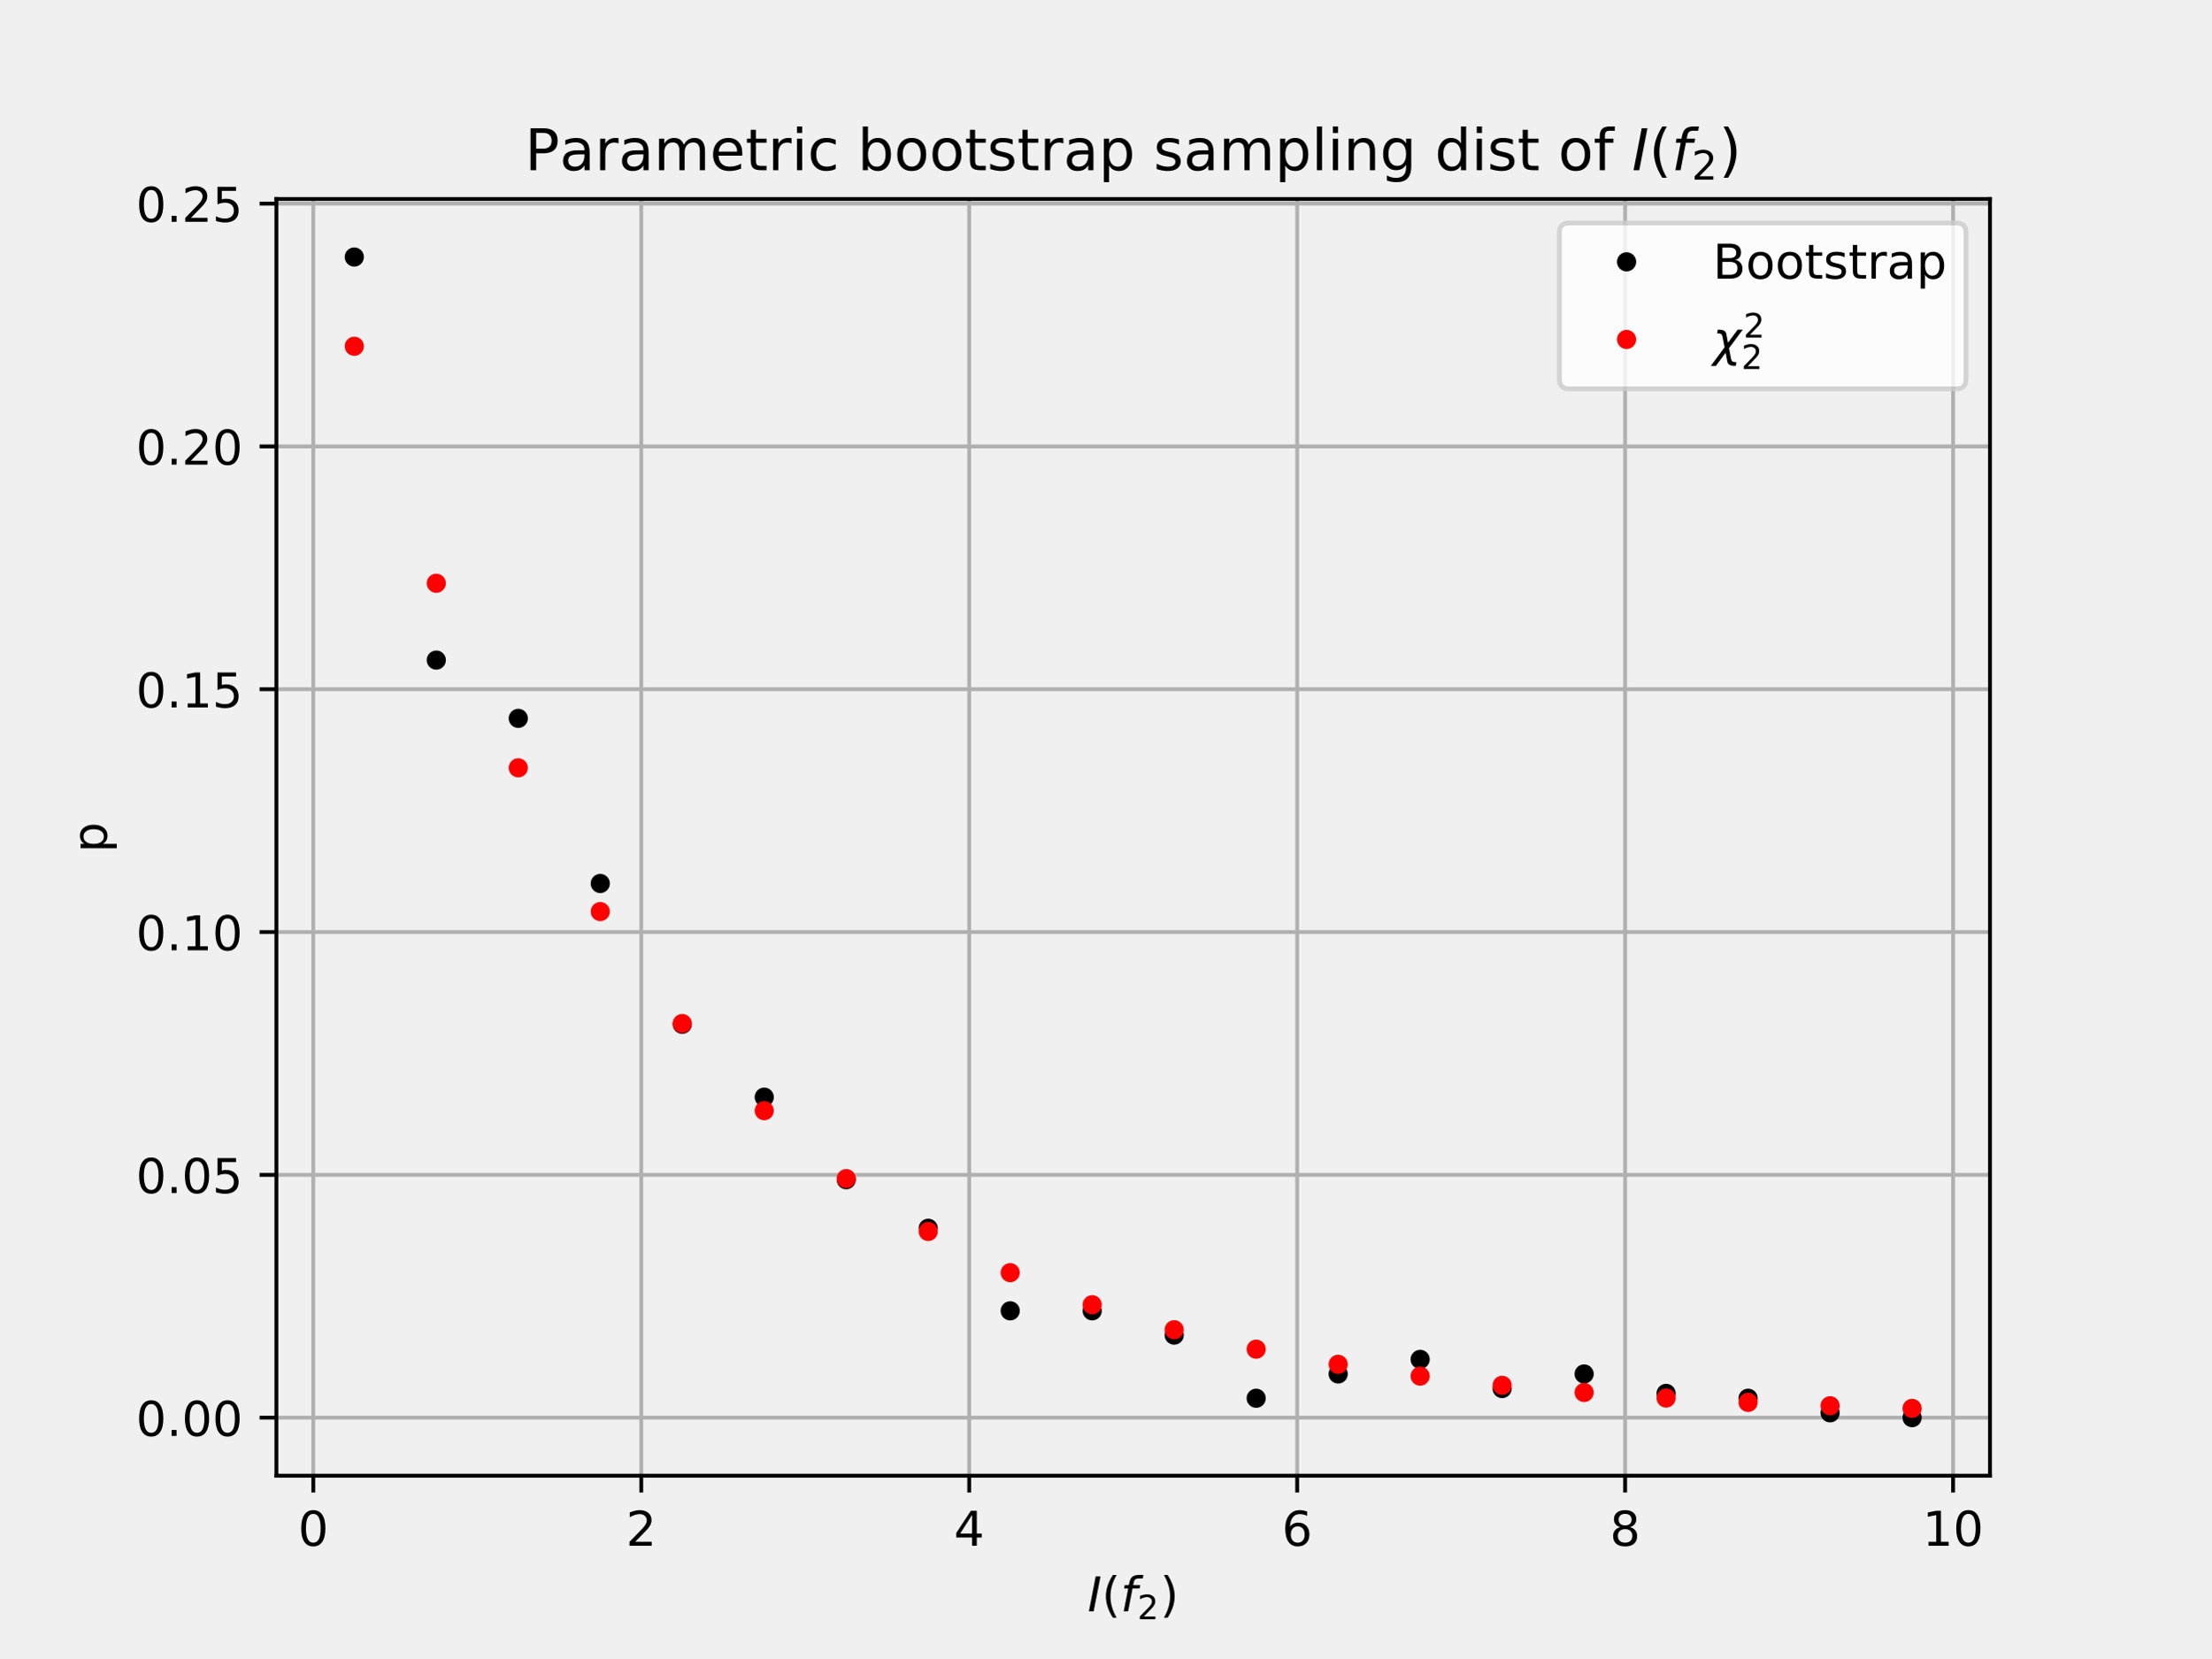
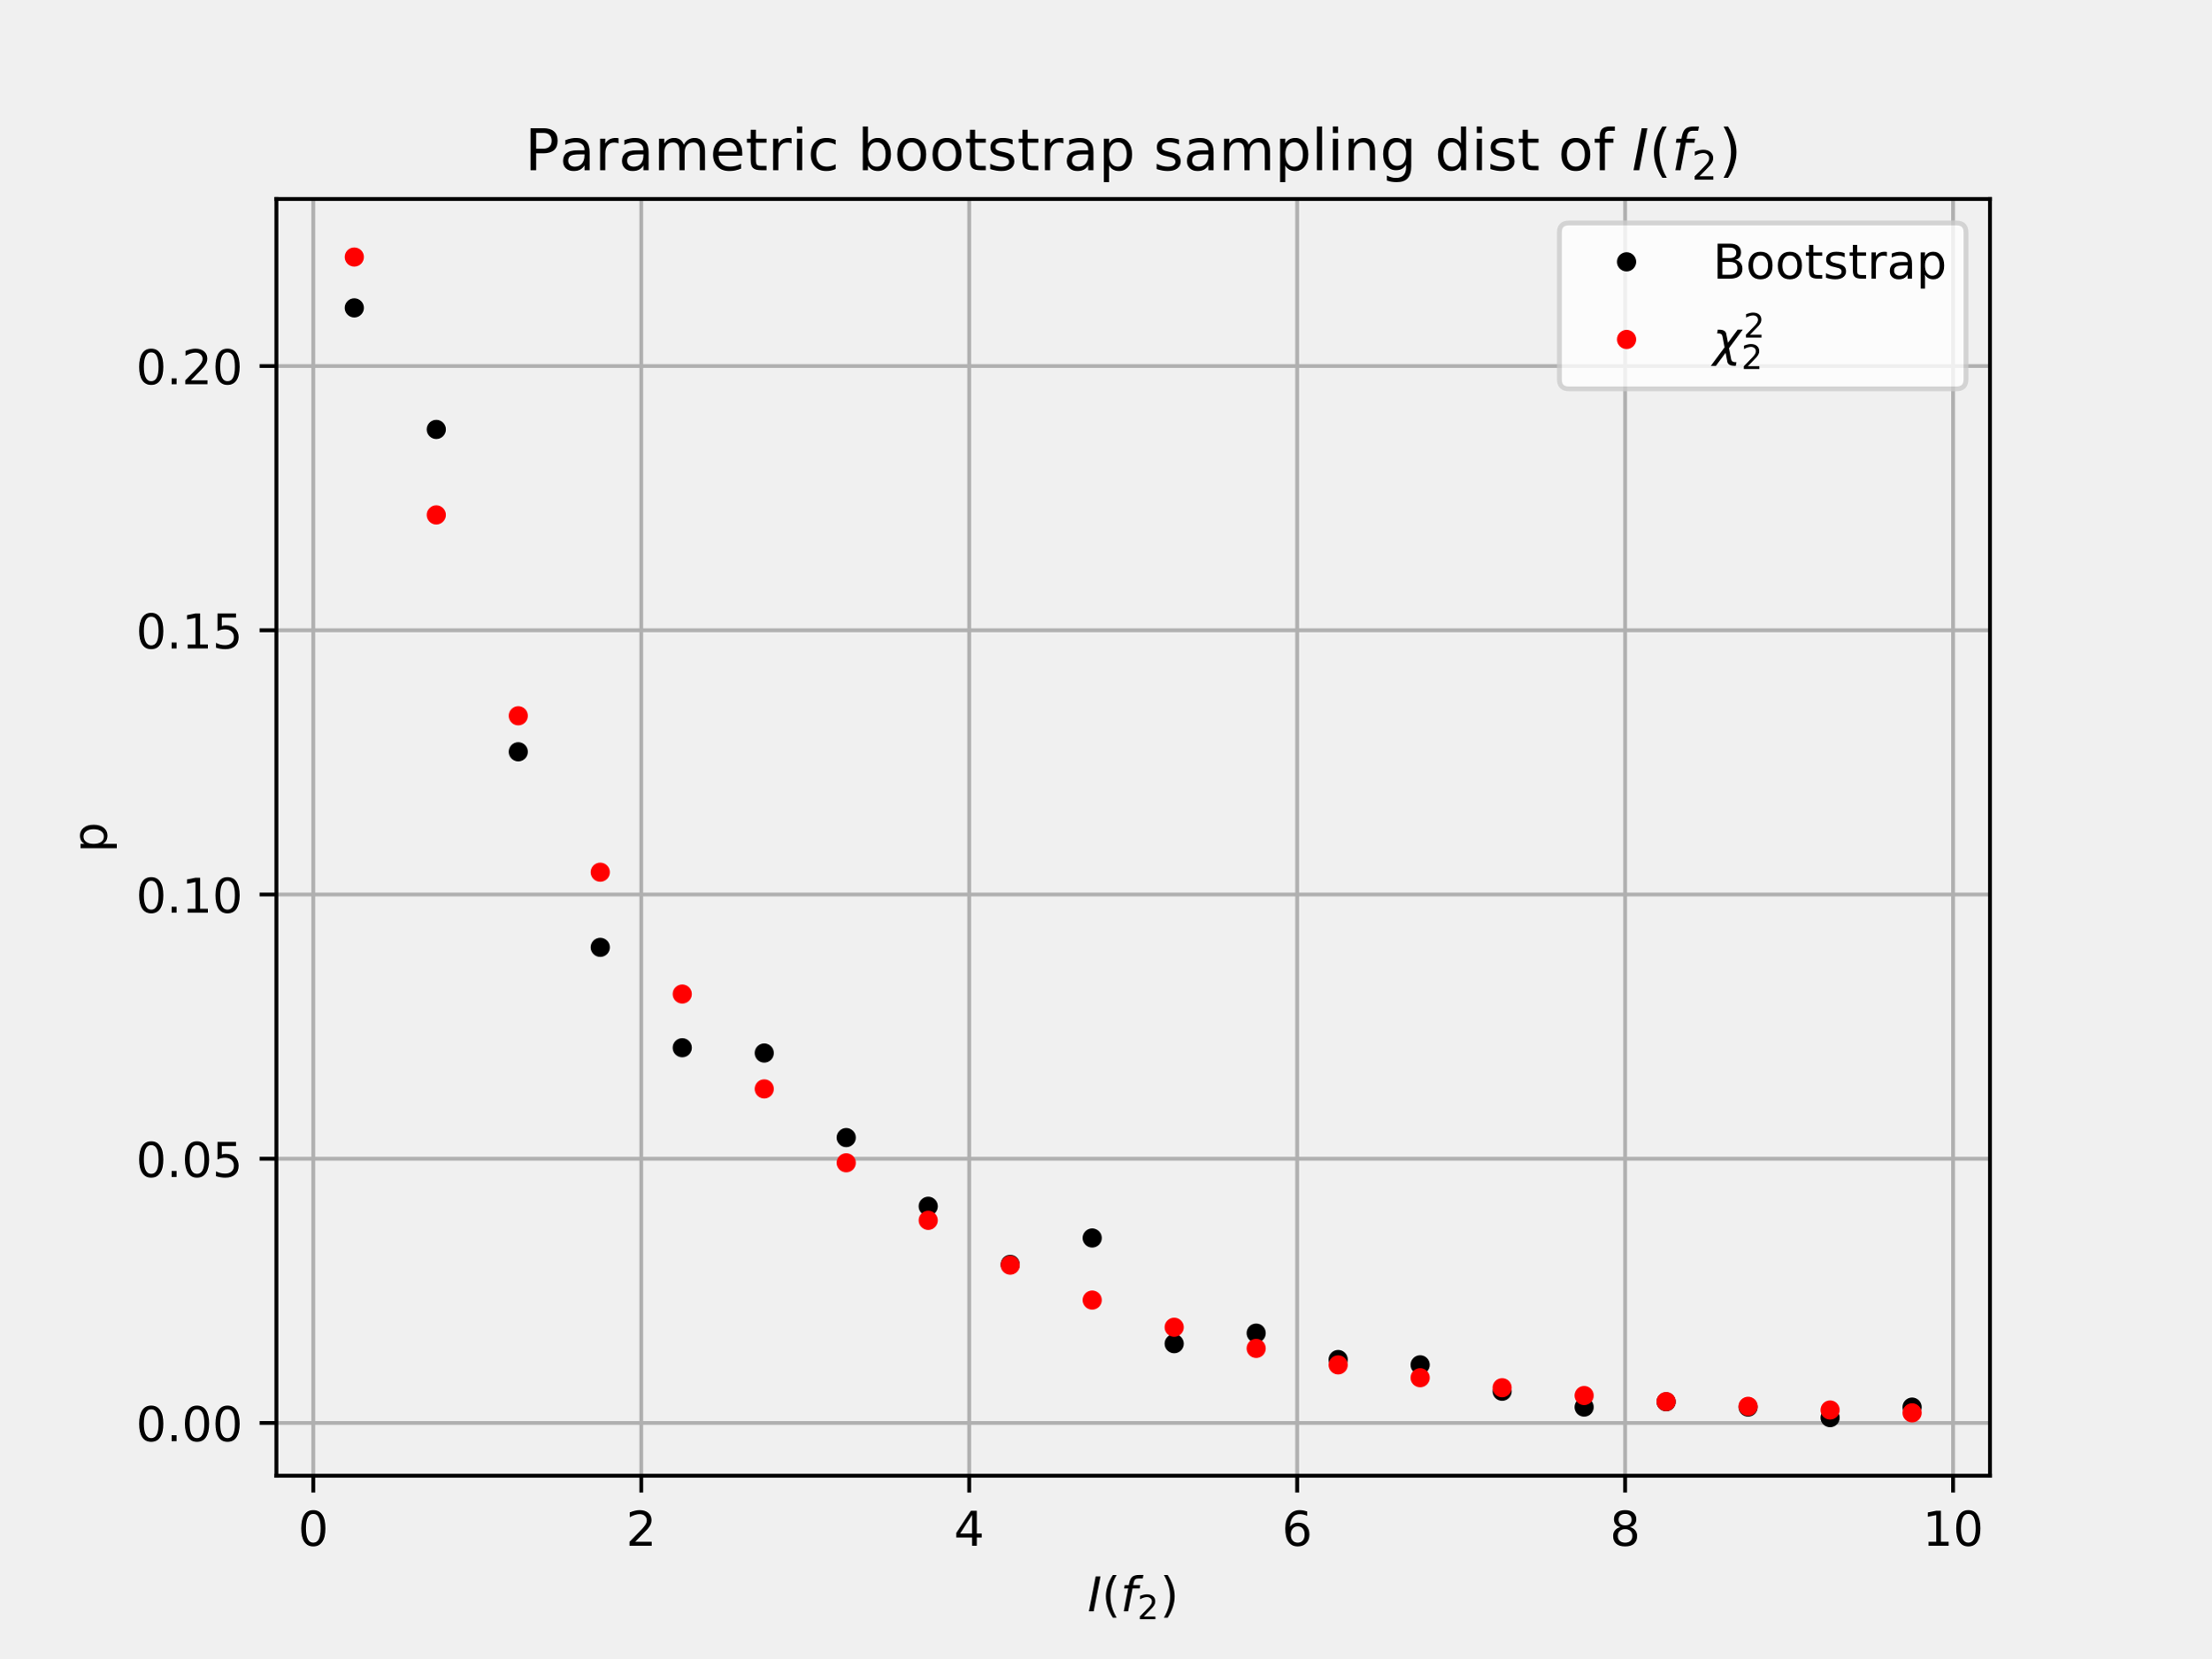
<svg xmlns="http://www.w3.org/2000/svg" xmlns:xlink="http://www.w3.org/1999/xlink" width="460.8pt" height="345.6pt" viewBox="0 0 460.8 345.6" version="1.1">
  <defs>
    <style type="text/css">*{stroke-linejoin: round; stroke-linecap: butt}</style>
  </defs>
  <g id="figure_1">
    <g id="patch_1">
      <path d="M 0 345.6  L 460.8 345.6  L 460.8 0  L 0 0  L 0 345.6  z " style="fill: none" />
    </g>
    <g id="axes_1">
      <g id="patch_2">
        <path d="M 57.6 307.584  L 414.72 307.584  L 414.72 41.472  L 57.6 41.472  L 57.6 307.584  z " style="fill: none" />
      </g>
      <g id="matplotlib.axis_1">
        <g id="xtick_1">
          <g id="line2d_1">
-             <path d="M 65.289 307.584  L 65.289 41.472  " clip-path="url(#p24abdb86e2)" style="fill: none; stroke: #b0b0b0; stroke-width: 0.8; stroke-linecap: square" />
+             <path d="M 65.289 307.584  L 65.289 41.472  " clip-path="url(#p2a617e5296)" style="fill: none; stroke: #b0b0b0; stroke-width: 0.8; stroke-linecap: square" />
          </g>
          <g id="line2d_2">
            <defs>
-               <path id="m248881974f" d="M 0 0  L 0 3.5  " style="stroke: #000000; stroke-width: 0.8" />
-             </defs>
-             <g>
-               <use xlink:href="#m248881974f" x="65.289" y="307.584" style="stroke: #000000; stroke-width: 0.8" />
+               <path id="m92d96a2cc3" d="M 0 0  L 0 3.5  " style="stroke: #000000; stroke-width: 0.8" />
+             </defs>
+             <g>
+               <use xlink:href="#m92d96a2cc3" x="65.289" y="307.584" style="stroke: #000000; stroke-width: 0.8" />
            </g>
          </g>
          <g id="text_1">
            <g transform="translate(62.10794 322.1824)scale(0.1 -0.1)">
              <defs>
                <path id="DejaVuSans-30" d="M 2034 4250  Q 1547 4250 1301 3770  Q 1056 3291 1056 2328  Q 1056 1369 1301 889  Q 1547 409 2034 409  Q 2525 409 2770 889  Q 3016 1369 3016 2328  Q 3016 3291 2770 3770  Q 2525 4250 2034 4250  z M 2034 4750  Q 2819 4750 3233 4129  Q 3647 3509 3647 2328  Q 3647 1150 3233 529  Q 2819 -91 2034 -91  Q 1250 -91 836 529  Q 422 1150 422 2328  Q 422 3509 836 4129  Q 1250 4750 2034 4750  z " transform="scale(0.015625)" />
              </defs>
              <use xlink:href="#DejaVuSans-30" />
            </g>
          </g>
        </g>
        <g id="xtick_2">
          <g id="line2d_3">
-             <path d="M 133.638 307.584  L 133.638 41.472  " clip-path="url(#p24abdb86e2)" style="fill: none; stroke: #b0b0b0; stroke-width: 0.8; stroke-linecap: square" />
+             <path d="M 133.638 307.584  L 133.638 41.472  " clip-path="url(#p2a617e5296)" style="fill: none; stroke: #b0b0b0; stroke-width: 0.8; stroke-linecap: square" />
          </g>
          <g id="line2d_4">
            <g>
-               <use xlink:href="#m248881974f" x="133.638" y="307.584" style="stroke: #000000; stroke-width: 0.8" />
+               <use xlink:href="#m92d96a2cc3" x="133.638" y="307.584" style="stroke: #000000; stroke-width: 0.8" />
            </g>
          </g>
          <g id="text_2">
            <g transform="translate(130.4563 322.1824)scale(0.1 -0.1)">
              <defs>
                <path id="DejaVuSans-32" d="M 1228 531  L 3431 531  L 3431 0  L 469 0  L 469 531  Q 828 903 1448 1529  Q 2069 2156 2228 2338  Q 2531 2678 2651 2914  Q 2772 3150 2772 3378  Q 2772 3750 2511 3984  Q 2250 4219 1831 4219  Q 1534 4219 1204 4116  Q 875 4013 500 3803  L 500 4441  Q 881 4594 1212 4672  Q 1544 4750 1819 4750  Q 2544 4750 2975 4387  Q 3406 4025 3406 3419  Q 3406 3131 3298 2873  Q 3191 2616 2906 2266  Q 2828 2175 2409 1742  Q 1991 1309 1228 531  z " transform="scale(0.015625)" />
              </defs>
              <use xlink:href="#DejaVuSans-32" />
            </g>
          </g>
        </g>
        <g id="xtick_3">
          <g id="line2d_5">
-             <path d="M 201.986 307.584  L 201.986 41.472  " clip-path="url(#p24abdb86e2)" style="fill: none; stroke: #b0b0b0; stroke-width: 0.8; stroke-linecap: square" />
+             <path d="M 201.986 307.584  L 201.986 41.472  " clip-path="url(#p2a617e5296)" style="fill: none; stroke: #b0b0b0; stroke-width: 0.8; stroke-linecap: square" />
          </g>
          <g id="line2d_6">
            <g>
-               <use xlink:href="#m248881974f" x="201.986" y="307.584" style="stroke: #000000; stroke-width: 0.8" />
+               <use xlink:href="#m92d96a2cc3" x="201.986" y="307.584" style="stroke: #000000; stroke-width: 0.8" />
            </g>
          </g>
          <g id="text_3">
            <g transform="translate(198.8046 322.1824)scale(0.1 -0.1)">
              <defs>
                <path id="DejaVuSans-34" d="M 2419 4116  L 825 1625  L 2419 1625  L 2419 4116  z M 2253 4666  L 3047 4666  L 3047 1625  L 3713 1625  L 3713 1100  L 3047 1100  L 3047 0  L 2419 0  L 2419 1100  L 313 1100  L 313 1709  L 2253 4666  z " transform="scale(0.015625)" />
              </defs>
              <use xlink:href="#DejaVuSans-34" />
            </g>
          </g>
        </g>
        <g id="xtick_4">
          <g id="line2d_7">
-             <path d="M 270.334 307.584  L 270.334 41.472  " clip-path="url(#p24abdb86e2)" style="fill: none; stroke: #b0b0b0; stroke-width: 0.8; stroke-linecap: square" />
+             <path d="M 270.334 307.584  L 270.334 41.472  " clip-path="url(#p2a617e5296)" style="fill: none; stroke: #b0b0b0; stroke-width: 0.8; stroke-linecap: square" />
          </g>
          <g id="line2d_8">
            <g>
-               <use xlink:href="#m248881974f" x="270.334" y="307.584" style="stroke: #000000; stroke-width: 0.8" />
+               <use xlink:href="#m92d96a2cc3" x="270.334" y="307.584" style="stroke: #000000; stroke-width: 0.8" />
            </g>
          </g>
          <g id="text_4">
            <g transform="translate(267.1529 322.1824)scale(0.1 -0.1)">
              <defs>
                <path id="DejaVuSans-36" d="M 2113 2584  Q 1688 2584 1439 2293  Q 1191 2003 1191 1497  Q 1191 994 1439 701  Q 1688 409 2113 409  Q 2538 409 2786 701  Q 3034 994 3034 1497  Q 3034 2003 2786 2293  Q 2538 2584 2113 2584  z M 3366 4563  L 3366 3988  Q 3128 4100 2886 4159  Q 2644 4219 2406 4219  Q 1781 4219 1451 3797  Q 1122 3375 1075 2522  Q 1259 2794 1537 2939  Q 1816 3084 2150 3084  Q 2853 3084 3261 2657  Q 3669 2231 3669 1497  Q 3669 778 3244 343  Q 2819 -91 2113 -91  Q 1303 -91 875 529  Q 447 1150 447 2328  Q 447 3434 972 4092  Q 1497 4750 2381 4750  Q 2619 4750 2861 4703  Q 3103 4656 3366 4563  z " transform="scale(0.015625)" />
              </defs>
              <use xlink:href="#DejaVuSans-36" />
            </g>
          </g>
        </g>
        <g id="xtick_5">
          <g id="line2d_9">
-             <path d="M 338.682 307.584  L 338.682 41.472  " clip-path="url(#p24abdb86e2)" style="fill: none; stroke: #b0b0b0; stroke-width: 0.8; stroke-linecap: square" />
+             <path d="M 338.682 307.584  L 338.682 41.472  " clip-path="url(#p2a617e5296)" style="fill: none; stroke: #b0b0b0; stroke-width: 0.8; stroke-linecap: square" />
          </g>
          <g id="line2d_10">
            <g>
-               <use xlink:href="#m248881974f" x="338.682" y="307.584" style="stroke: #000000; stroke-width: 0.8" />
+               <use xlink:href="#m92d96a2cc3" x="338.682" y="307.584" style="stroke: #000000; stroke-width: 0.8" />
            </g>
          </g>
          <g id="text_5">
            <g transform="translate(335.5012 322.1824)scale(0.1 -0.1)">
              <defs>
                <path id="DejaVuSans-38" d="M 2034 2216  Q 1584 2216 1326 1975  Q 1069 1734 1069 1313  Q 1069 891 1326 650  Q 1584 409 2034 409  Q 2484 409 2743 651  Q 3003 894 3003 1313  Q 3003 1734 2745 1975  Q 2488 2216 2034 2216  z M 1403 2484  Q 997 2584 770 2862  Q 544 3141 544 3541  Q 544 4100 942 4425  Q 1341 4750 2034 4750  Q 2731 4750 3128 4425  Q 3525 4100 3525 3541  Q 3525 3141 3298 2862  Q 3072 2584 2669 2484  Q 3125 2378 3379 2068  Q 3634 1759 3634 1313  Q 3634 634 3220 271  Q 2806 -91 2034 -91  Q 1263 -91 848 271  Q 434 634 434 1313  Q 434 1759 690 2068  Q 947 2378 1403 2484  z M 1172 3481  Q 1172 3119 1398 2916  Q 1625 2713 2034 2713  Q 2441 2713 2670 2916  Q 2900 3119 2900 3481  Q 2900 3844 2670 4047  Q 2441 4250 2034 4250  Q 1625 4250 1398 4047  Q 1172 3844 1172 3481  z " transform="scale(0.015625)" />
              </defs>
              <use xlink:href="#DejaVuSans-38" />
            </g>
          </g>
        </g>
        <g id="xtick_6">
          <g id="line2d_11">
-             <path d="M 407.031 307.584  L 407.031 41.472  " clip-path="url(#p24abdb86e2)" style="fill: none; stroke: #b0b0b0; stroke-width: 0.8; stroke-linecap: square" />
+             <path d="M 407.031 307.584  L 407.031 41.472  " clip-path="url(#p2a617e5296)" style="fill: none; stroke: #b0b0b0; stroke-width: 0.8; stroke-linecap: square" />
          </g>
          <g id="line2d_12">
            <g>
-               <use xlink:href="#m248881974f" x="407.031" y="307.584" style="stroke: #000000; stroke-width: 0.8" />
+               <use xlink:href="#m92d96a2cc3" x="407.031" y="307.584" style="stroke: #000000; stroke-width: 0.8" />
            </g>
          </g>
          <g id="text_6">
            <g transform="translate(400.6683 322.1824)scale(0.1 -0.1)">
              <defs>
                <path id="DejaVuSans-31" d="M 794 531  L 1825 531  L 1825 4091  L 703 3866  L 703 4441  L 1819 4666  L 2450 4666  L 2450 531  L 3481 531  L 3481 0  L 794 0  L 794 531  z " transform="scale(0.015625)" />
              </defs>
              <use xlink:href="#DejaVuSans-31" />
              <use xlink:href="#DejaVuSans-30" x="63.623" />
            </g>
          </g>
        </g>
        <g id="text_7">
          <g transform="translate(226.66 335.8606)scale(0.1 -0.1)">
            <defs>
              <path id="DejaVuSans-Oblique-49" d="M 1081 4666  L 1716 4666  L 806 0  L 172 0  L 1081 4666  z " transform="scale(0.015625)" />
              <path id="DejaVuSans-28" d="M 1984 4856  Q 1566 4138 1362 3434  Q 1159 2731 1159 2009  Q 1159 1288 1364 580  Q 1569 -128 1984 -844  L 1484 -844  Q 1016 -109 783 600  Q 550 1309 550 2009  Q 550 2706 781 3412  Q 1013 4119 1484 4856  L 1984 4856  z " transform="scale(0.015625)" />
              <path id="DejaVuSans-Oblique-66" d="M 3059 4863  L 2969 4384  L 2419 4384  Q 2106 4384 1964 4261  Q 1822 4138 1753 3809  L 1691 3500  L 2638 3500  L 2553 3053  L 1606 3053  L 1013 0  L 434 0  L 1031 3053  L 481 3053  L 563 3500  L 1113 3500  L 1159 3744  Q 1278 4363 1576 4613  Q 1875 4863 2516 4863  L 3059 4863  z " transform="scale(0.015625)" />
              <path id="DejaVuSans-29" d="M 513 4856  L 1013 4856  Q 1481 4119 1714 3412  Q 1947 2706 1947 2009  Q 1947 1309 1714 600  Q 1481 -109 1013 -844  L 513 -844  Q 928 -128 1133 580  Q 1338 1288 1338 2009  Q 1338 2731 1133 3434  Q 928 4138 513 4856  z " transform="scale(0.015625)" />
            </defs>
            <use xlink:href="#DejaVuSans-Oblique-49" transform="translate(0 0.015625)" />
            <use xlink:href="#DejaVuSans-28" transform="translate(29.49219 0.015625)" />
            <use xlink:href="#DejaVuSans-Oblique-66" transform="translate(68.50586 0.015625)" />
            <use xlink:href="#DejaVuSans-32" transform="translate(103.7109 -16.39062)scale(0.7)" />
            <use xlink:href="#DejaVuSans-29" transform="translate(150.9814 0.015625)" />
          </g>
        </g>
      </g>
      <g id="matplotlib.axis_2">
        <g id="ytick_1">
          <g id="line2d_13">
-             <path d="M 57.6 295.488  L 414.72 295.488  " clip-path="url(#p24abdb86e2)" style="fill: none; stroke: #b0b0b0; stroke-width: 0.8; stroke-linecap: square" />
+             <path d="M 57.6 296.59  L 414.72 296.59  " clip-path="url(#p2a617e5296)" style="fill: none; stroke: #b0b0b0; stroke-width: 0.8; stroke-linecap: square" />
          </g>
          <g id="line2d_14">
            <defs>
-               <path id="m3373806af6" d="M 0 0  L -3.5 0  " style="stroke: #000000; stroke-width: 0.8" />
-             </defs>
-             <g>
-               <use xlink:href="#m3373806af6" x="57.6" y="295.488" style="stroke: #000000; stroke-width: 0.8" />
+               <path id="m9f2052ad4f" d="M 0 0  L -3.5 0  " style="stroke: #000000; stroke-width: 0.8" />
+             </defs>
+             <g>
+               <use xlink:href="#m9f2052ad4f" x="57.6" y="296.59" style="stroke: #000000; stroke-width: 0.8" />
            </g>
          </g>
          <g id="text_8">
-             <g transform="translate(28.33438 299.2872)scale(0.1 -0.1)">
+             <g transform="translate(28.33438 300.3887)scale(0.1 -0.1)">
              <defs>
                <path id="DejaVuSans-2e" d="M 684 794  L 1344 794  L 1344 0  L 684 0  L 684 794  z " transform="scale(0.015625)" />
              </defs>
              <use xlink:href="#DejaVuSans-30" />
              <use xlink:href="#DejaVuSans-2e" x="63.623" />
              <use xlink:href="#DejaVuSans-30" x="95.41" />
              <use xlink:href="#DejaVuSans-30" x="159.033" />
            </g>
          </g>
        </g>
        <g id="ytick_2">
          <g id="line2d_15">
-             <path d="M 57.6 244.877  L 414.72 244.877  " clip-path="url(#p24abdb86e2)" style="fill: none; stroke: #b0b0b0; stroke-width: 0.8; stroke-linecap: square" />
+             <path d="M 57.6 241.514  L 414.72 241.514  " clip-path="url(#p2a617e5296)" style="fill: none; stroke: #b0b0b0; stroke-width: 0.8; stroke-linecap: square" />
          </g>
          <g id="line2d_16">
            <g>
-               <use xlink:href="#m3373806af6" x="57.6" y="244.877" style="stroke: #000000; stroke-width: 0.8" />
+               <use xlink:href="#m9f2052ad4f" x="57.6" y="241.514" style="stroke: #000000; stroke-width: 0.8" />
            </g>
          </g>
          <g id="text_9">
-             <g transform="translate(28.33438 248.6763)scale(0.1 -0.1)">
+             <g transform="translate(28.33438 245.3128)scale(0.1 -0.1)">
              <defs>
                <path id="DejaVuSans-35" d="M 691 4666  L 3169 4666  L 3169 4134  L 1269 4134  L 1269 2991  Q 1406 3038 1543 3061  Q 1681 3084 1819 3084  Q 2600 3084 3056 2656  Q 3513 2228 3513 1497  Q 3513 744 3044 326  Q 2575 -91 1722 -91  Q 1428 -91 1123 -41  Q 819 9 494 109  L 494 744  Q 775 591 1075 516  Q 1375 441 1709 441  Q 2250 441 2565 725  Q 2881 1009 2881 1497  Q 2881 1984 2565 2268  Q 2250 2553 1709 2553  Q 1456 2553 1204 2497  Q 953 2441 691 2322  L 691 4666  z " transform="scale(0.015625)" />
              </defs>
              <use xlink:href="#DejaVuSans-30" />
              <use xlink:href="#DejaVuSans-2e" x="63.623" />
              <use xlink:href="#DejaVuSans-30" x="95.41" />
              <use xlink:href="#DejaVuSans-35" x="159.033" />
            </g>
          </g>
        </g>
        <g id="ytick_3">
          <g id="line2d_17">
-             <path d="M 57.6 194.266  L 414.72 194.266  " clip-path="url(#p24abdb86e2)" style="fill: none; stroke: #b0b0b0; stroke-width: 0.8; stroke-linecap: square" />
+             <path d="M 57.6 186.438  L 414.72 186.438  " clip-path="url(#p2a617e5296)" style="fill: none; stroke: #b0b0b0; stroke-width: 0.8; stroke-linecap: square" />
          </g>
          <g id="line2d_18">
            <g>
-               <use xlink:href="#m3373806af6" x="57.6" y="194.266" style="stroke: #000000; stroke-width: 0.8" />
+               <use xlink:href="#m9f2052ad4f" x="57.6" y="186.438" style="stroke: #000000; stroke-width: 0.8" />
            </g>
          </g>
          <g id="text_10">
-             <g transform="translate(28.33438 198.0655)scale(0.1 -0.1)">
+             <g transform="translate(28.33438 190.237)scale(0.1 -0.1)">
              <use xlink:href="#DejaVuSans-30" />
              <use xlink:href="#DejaVuSans-2e" x="63.623" />
              <use xlink:href="#DejaVuSans-31" x="95.41" />
              <use xlink:href="#DejaVuSans-30" x="159.033" />
            </g>
          </g>
        </g>
        <g id="ytick_4">
          <g id="line2d_19">
-             <path d="M 57.6 143.655  L 414.72 143.655  " clip-path="url(#p24abdb86e2)" style="fill: none; stroke: #b0b0b0; stroke-width: 0.8; stroke-linecap: square" />
+             <path d="M 57.6 131.362  L 414.72 131.362  " clip-path="url(#p2a617e5296)" style="fill: none; stroke: #b0b0b0; stroke-width: 0.8; stroke-linecap: square" />
          </g>
          <g id="line2d_20">
            <g>
-               <use xlink:href="#m3373806af6" x="57.6" y="143.655" style="stroke: #000000; stroke-width: 0.8" />
+               <use xlink:href="#m9f2052ad4f" x="57.6" y="131.362" style="stroke: #000000; stroke-width: 0.8" />
            </g>
          </g>
          <g id="text_11">
-             <g transform="translate(28.33438 147.4546)scale(0.1 -0.1)">
+             <g transform="translate(28.33438 135.1611)scale(0.1 -0.1)">
              <use xlink:href="#DejaVuSans-30" />
              <use xlink:href="#DejaVuSans-2e" x="63.623" />
              <use xlink:href="#DejaVuSans-31" x="95.41" />
              <use xlink:href="#DejaVuSans-35" x="159.033" />
            </g>
          </g>
        </g>
        <g id="ytick_5">
          <g id="line2d_21">
-             <path d="M 57.6 93.044  L 414.72 93.044  " clip-path="url(#p24abdb86e2)" style="fill: none; stroke: #b0b0b0; stroke-width: 0.8; stroke-linecap: square" />
+             <path d="M 57.6 76.286  L 414.72 76.286  " clip-path="url(#p2a617e5296)" style="fill: none; stroke: #b0b0b0; stroke-width: 0.8; stroke-linecap: square" />
          </g>
          <g id="line2d_22">
            <g>
-               <use xlink:href="#m3373806af6" x="57.6" y="93.044" style="stroke: #000000; stroke-width: 0.8" />
+               <use xlink:href="#m9f2052ad4f" x="57.6" y="76.286" style="stroke: #000000; stroke-width: 0.8" />
            </g>
          </g>
          <g id="text_12">
-             <g transform="translate(28.33438 96.8437)scale(0.1 -0.1)">
+             <g transform="translate(28.33438 80.08517)scale(0.1 -0.1)">
              <use xlink:href="#DejaVuSans-30" />
              <use xlink:href="#DejaVuSans-2e" x="63.623" />
              <use xlink:href="#DejaVuSans-32" x="95.41" />
              <use xlink:href="#DejaVuSans-30" x="159.033" />
            </g>
          </g>
        </g>
-         <g id="ytick_6">
-           <g id="line2d_23">
-             <path d="M 57.6 42.434  L 414.72 42.434  " clip-path="url(#p24abdb86e2)" style="fill: none; stroke: #b0b0b0; stroke-width: 0.8; stroke-linecap: square" />
-           </g>
-           <g id="line2d_24">
-             <g>
-               <use xlink:href="#m3373806af6" x="57.6" y="42.434" style="stroke: #000000; stroke-width: 0.8" />
-             </g>
-           </g>
-           <g id="text_13">
-             <g transform="translate(28.33438 46.23282)scale(0.1 -0.1)">
-               <use xlink:href="#DejaVuSans-30" />
-               <use xlink:href="#DejaVuSans-2e" x="63.623" />
-               <use xlink:href="#DejaVuSans-32" x="95.41" />
-               <use xlink:href="#DejaVuSans-35" x="159.033" />
-             </g>
-           </g>
-         </g>
-         <g id="text_14">
+         <g id="text_13">
          <g transform="translate(22.25469 177.7022)rotate(-90)scale(0.1 -0.1)">
            <defs>
              <path id="DejaVuSans-70" d="M 1159 525  L 1159 -1331  L 581 -1331  L 581 3500  L 1159 3500  L 1159 2969  Q 1341 3281 1617 3432  Q 1894 3584 2278 3584  Q 2916 3584 3314 3078  Q 3713 2572 3713 1747  Q 3713 922 3314 415  Q 2916 -91 2278 -91  Q 1894 -91 1617 61  Q 1341 213 1159 525  z M 3116 1747  Q 3116 2381 2855 2742  Q 2594 3103 2138 3103  Q 1681 3103 1420 2742  Q 1159 2381 1159 1747  Q 1159 1113 1420 752  Q 1681 391 2138 391  Q 2594 391 2855 752  Q 3116 1113 3116 1747  z " transform="scale(0.015625)" />
            </defs>
            <use xlink:href="#DejaVuSans-70" />
          </g>
        </g>
      </g>
-       <g id="line2d_25">
+       <g id="line2d_23">
        <defs>
-           <path id="mdcfa521b7c" d="M 0 1.5  C 0.398 1.5 0.779 1.342 1.061 1.061  C 1.342 0.779 1.5 0.398 1.5 0  C 1.5 -0.398 1.342 -0.779 1.061 -1.061  C 0.779 -1.342 0.398 -1.5 0 -1.5  C -0.398 -1.5 -0.779 -1.342 -1.061 -1.061  C -1.342 -0.779 -1.5 -0.398 -1.5 0  C -1.5 0.398 -1.342 0.779 -1.061 1.061  C -0.779 1.342 -0.398 1.5 0 1.5  z " style="stroke: #000000" />
+           <path id="m99916419af" d="M 0 1.5  C 0.398 1.5 0.779 1.342 1.061 1.061  C 1.342 0.779 1.5 0.398 1.5 0  C 1.5 -0.398 1.342 -0.779 1.061 -1.061  C 0.779 -1.342 0.398 -1.5 0 -1.5  C -0.398 -1.5 -0.779 -1.342 -1.061 -1.061  C -1.342 -0.779 -1.5 -0.398 -1.5 0  C -1.5 0.398 -1.342 0.779 -1.061 1.061  C -0.779 1.342 -0.398 1.5 0 1.5  z " style="stroke: #000000" />
        </defs>
-         <g clip-path="url(#p24abdb86e2)">
-           <use xlink:href="#mdcfa521b7c" x="73.833" y="53.568" style="stroke: #000000" />
-           <use xlink:href="#mdcfa521b7c" x="90.92" y="137.582" style="stroke: #000000" />
-           <use xlink:href="#mdcfa521b7c" x="108.007" y="149.729" style="stroke: #000000" />
-           <use xlink:href="#mdcfa521b7c" x="125.094" y="184.144" style="stroke: #000000" />
-           <use xlink:href="#mdcfa521b7c" x="142.181" y="213.498" style="stroke: #000000" />
-           <use xlink:href="#mdcfa521b7c" x="159.268" y="228.682" style="stroke: #000000" />
-           <use xlink:href="#mdcfa521b7c" x="176.355" y="245.889" style="stroke: #000000" />
-           <use xlink:href="#mdcfa521b7c" x="193.442" y="256.012" style="stroke: #000000" />
-           <use xlink:href="#mdcfa521b7c" x="210.529" y="273.219" style="stroke: #000000" />
-           <use xlink:href="#mdcfa521b7c" x="227.616" y="273.219" style="stroke: #000000" />
-           <use xlink:href="#mdcfa521b7c" x="244.704" y="278.28" style="stroke: #000000" />
-           <use xlink:href="#mdcfa521b7c" x="261.791" y="291.439" style="stroke: #000000" />
-           <use xlink:href="#mdcfa521b7c" x="278.878" y="286.378" style="stroke: #000000" />
-           <use xlink:href="#mdcfa521b7c" x="295.965" y="283.341" style="stroke: #000000" />
-           <use xlink:href="#mdcfa521b7c" x="313.052" y="289.415" style="stroke: #000000" />
-           <use xlink:href="#mdcfa521b7c" x="330.139" y="286.378" style="stroke: #000000" />
-           <use xlink:href="#mdcfa521b7c" x="347.226" y="290.427" style="stroke: #000000" />
-           <use xlink:href="#mdcfa521b7c" x="364.313" y="291.439" style="stroke: #000000" />
-           <use xlink:href="#mdcfa521b7c" x="381.4" y="294.476" style="stroke: #000000" />
-           <use xlink:href="#mdcfa521b7c" x="398.487" y="295.488" style="stroke: #000000" />
-         </g>
-       </g>
-       <g id="line2d_26">
+         <g clip-path="url(#p2a617e5296)">
+           <use xlink:href="#m99916419af" x="73.833" y="64.169" style="stroke: #000000" />
+           <use xlink:href="#m99916419af" x="90.92" y="89.504" style="stroke: #000000" />
+           <use xlink:href="#m99916419af" x="108.007" y="156.697" style="stroke: #000000" />
+           <use xlink:href="#m99916419af" x="125.094" y="197.453" style="stroke: #000000" />
+           <use xlink:href="#m99916419af" x="142.181" y="218.382" style="stroke: #000000" />
+           <use xlink:href="#m99916419af" x="159.268" y="219.483" style="stroke: #000000" />
+           <use xlink:href="#m99916419af" x="176.355" y="237.108" style="stroke: #000000" />
+           <use xlink:href="#m99916419af" x="193.442" y="251.427" style="stroke: #000000" />
+           <use xlink:href="#m99916419af" x="210.529" y="263.544" style="stroke: #000000" />
+           <use xlink:href="#m99916419af" x="227.616" y="258.036" style="stroke: #000000" />
+           <use xlink:href="#m99916419af" x="244.704" y="280.067" style="stroke: #000000" />
+           <use xlink:href="#m99916419af" x="261.791" y="277.864" style="stroke: #000000" />
+           <use xlink:href="#m99916419af" x="278.878" y="283.371" style="stroke: #000000" />
+           <use xlink:href="#m99916419af" x="295.965" y="284.473" style="stroke: #000000" />
+           <use xlink:href="#m99916419af" x="313.052" y="289.98" style="stroke: #000000" />
+           <use xlink:href="#m99916419af" x="330.139" y="293.285" style="stroke: #000000" />
+           <use xlink:href="#m99916419af" x="347.226" y="292.183" style="stroke: #000000" />
+           <use xlink:href="#m99916419af" x="364.313" y="293.285" style="stroke: #000000" />
+           <use xlink:href="#m99916419af" x="381.4" y="295.488" style="stroke: #000000" />
+           <use xlink:href="#m99916419af" x="398.487" y="293.285" style="stroke: #000000" />
+         </g>
+       </g>
+       <g id="line2d_24">
        <defs>
-           <path id="m1a95d9f35c" d="M 0 1.5  C 0.398 1.5 0.779 1.342 1.061 1.061  C 1.342 0.779 1.5 0.398 1.5 0  C 1.5 -0.398 1.342 -0.779 1.061 -1.061  C 0.779 -1.342 0.398 -1.5 0 -1.5  C -0.398 -1.5 -0.779 -1.342 -1.061 -1.061  C -1.342 -0.779 -1.5 -0.398 -1.5 0  C -1.5 0.398 -1.342 0.779 -1.061 1.061  C -0.779 1.342 -0.398 1.5 0 1.5  z " style="stroke: #ff0000" />
+           <path id="mf98e89dc5b" d="M 0 1.5  C 0.398 1.5 0.779 1.342 1.061 1.061  C 1.342 0.779 1.5 0.398 1.5 0  C 1.5 -0.398 1.342 -0.779 1.061 -1.061  C 0.779 -1.342 0.398 -1.5 0 -1.5  C -0.398 -1.5 -0.779 -1.342 -1.061 -1.061  C -1.342 -0.779 -1.5 -0.398 -1.5 0  C -1.5 0.398 -1.342 0.779 -1.061 1.061  C -0.779 1.342 -0.398 1.5 0 1.5  z " style="stroke: #ff0000" />
        </defs>
-         <g clip-path="url(#p24abdb86e2)">
-           <use xlink:href="#m1a95d9f35c" x="73.833" y="72.168" style="fill: #ff0000; stroke: #ff0000" />
-           <use xlink:href="#m1a95d9f35c" x="90.92" y="121.566" style="fill: #ff0000; stroke: #ff0000" />
-           <use xlink:href="#m1a95d9f35c" x="108.007" y="160.038" style="fill: #ff0000; stroke: #ff0000" />
-           <use xlink:href="#m1a95d9f35c" x="125.094" y="189.999" style="fill: #ff0000; stroke: #ff0000" />
-           <use xlink:href="#m1a95d9f35c" x="142.181" y="213.333" style="fill: #ff0000; stroke: #ff0000" />
-           <use xlink:href="#m1a95d9f35c" x="159.268" y="231.506" style="fill: #ff0000; stroke: #ff0000" />
-           <use xlink:href="#m1a95d9f35c" x="176.355" y="245.659" style="fill: #ff0000; stroke: #ff0000" />
-           <use xlink:href="#m1a95d9f35c" x="193.442" y="256.681" style="fill: #ff0000; stroke: #ff0000" />
-           <use xlink:href="#m1a95d9f35c" x="210.529" y="265.265" style="fill: #ff0000; stroke: #ff0000" />
-           <use xlink:href="#m1a95d9f35c" x="227.616" y="271.95" style="fill: #ff0000; stroke: #ff0000" />
-           <use xlink:href="#m1a95d9f35c" x="244.704" y="277.157" style="fill: #ff0000; stroke: #ff0000" />
-           <use xlink:href="#m1a95d9f35c" x="261.791" y="281.212" style="fill: #ff0000; stroke: #ff0000" />
-           <use xlink:href="#m1a95d9f35c" x="278.878" y="284.37" style="fill: #ff0000; stroke: #ff0000" />
-           <use xlink:href="#m1a95d9f35c" x="295.965" y="286.829" style="fill: #ff0000; stroke: #ff0000" />
-           <use xlink:href="#m1a95d9f35c" x="313.052" y="288.744" style="fill: #ff0000; stroke: #ff0000" />
-           <use xlink:href="#m1a95d9f35c" x="330.139" y="290.236" style="fill: #ff0000; stroke: #ff0000" />
-           <use xlink:href="#m1a95d9f35c" x="347.226" y="291.398" style="fill: #ff0000; stroke: #ff0000" />
-           <use xlink:href="#m1a95d9f35c" x="364.313" y="292.303" style="fill: #ff0000; stroke: #ff0000" />
-           <use xlink:href="#m1a95d9f35c" x="381.4" y="293.007" style="fill: #ff0000; stroke: #ff0000" />
-           <use xlink:href="#m1a95d9f35c" x="398.487" y="293.556" style="fill: #ff0000; stroke: #ff0000" />
+         <g clip-path="url(#p2a617e5296)">
+           <use xlink:href="#mf98e89dc5b" x="73.833" y="53.568" style="fill: #ff0000; stroke: #ff0000" />
+           <use xlink:href="#mf98e89dc5b" x="90.92" y="107.324" style="fill: #ff0000; stroke: #ff0000" />
+           <use xlink:href="#mf98e89dc5b" x="108.007" y="149.19" style="fill: #ff0000; stroke: #ff0000" />
+           <use xlink:href="#mf98e89dc5b" x="125.094" y="181.794" style="fill: #ff0000; stroke: #ff0000" />
+           <use xlink:href="#mf98e89dc5b" x="142.181" y="207.187" style="fill: #ff0000; stroke: #ff0000" />
+           <use xlink:href="#mf98e89dc5b" x="159.268" y="226.963" style="fill: #ff0000; stroke: #ff0000" />
+           <use xlink:href="#mf98e89dc5b" x="176.355" y="242.364" style="fill: #ff0000; stroke: #ff0000" />
+           <use xlink:href="#mf98e89dc5b" x="193.442" y="254.359" style="fill: #ff0000; stroke: #ff0000" />
+           <use xlink:href="#mf98e89dc5b" x="210.529" y="263.7" style="fill: #ff0000; stroke: #ff0000" />
+           <use xlink:href="#mf98e89dc5b" x="227.616" y="270.975" style="fill: #ff0000; stroke: #ff0000" />
+           <use xlink:href="#mf98e89dc5b" x="244.704" y="276.641" style="fill: #ff0000; stroke: #ff0000" />
+           <use xlink:href="#mf98e89dc5b" x="261.791" y="281.054" style="fill: #ff0000; stroke: #ff0000" />
+           <use xlink:href="#mf98e89dc5b" x="278.878" y="284.49" style="fill: #ff0000; stroke: #ff0000" />
+           <use xlink:href="#mf98e89dc5b" x="295.965" y="287.167" style="fill: #ff0000; stroke: #ff0000" />
+           <use xlink:href="#mf98e89dc5b" x="313.052" y="289.251" style="fill: #ff0000; stroke: #ff0000" />
+           <use xlink:href="#mf98e89dc5b" x="330.139" y="290.874" style="fill: #ff0000; stroke: #ff0000" />
+           <use xlink:href="#mf98e89dc5b" x="347.226" y="292.138" style="fill: #ff0000; stroke: #ff0000" />
+           <use xlink:href="#mf98e89dc5b" x="364.313" y="293.123" style="fill: #ff0000; stroke: #ff0000" />
+           <use xlink:href="#mf98e89dc5b" x="381.4" y="293.89" style="fill: #ff0000; stroke: #ff0000" />
+           <use xlink:href="#mf98e89dc5b" x="398.487" y="294.487" style="fill: #ff0000; stroke: #ff0000" />
        </g>
      </g>
      <g id="patch_3">
        <path d="M 57.6 307.584  L 57.6 41.472  " style="fill: none; stroke: #000000; stroke-width: 0.8; stroke-linejoin: miter; stroke-linecap: square" />
      </g>
      <g id="patch_4">
        <path d="M 414.72 307.584  L 414.72 41.472  " style="fill: none; stroke: #000000; stroke-width: 0.8; stroke-linejoin: miter; stroke-linecap: square" />
      </g>
      <g id="patch_5">
        <path d="M 57.6 307.584  L 414.72 307.584  " style="fill: none; stroke: #000000; stroke-width: 0.8; stroke-linejoin: miter; stroke-linecap: square" />
      </g>
      <g id="patch_6">
        <path d="M 57.6 41.472  L 414.72 41.472  " style="fill: none; stroke: #000000; stroke-width: 0.8; stroke-linejoin: miter; stroke-linecap: square" />
      </g>
-       <g id="text_15">
+       <g id="text_14">
        <g transform="translate(109.38 35.472)scale(0.12 -0.12)">
          <defs>
            <path id="DejaVuSans-50" d="M 1259 4147  L 1259 2394  L 2053 2394  Q 2494 2394 2734 2622  Q 2975 2850 2975 3272  Q 2975 3691 2734 3919  Q 2494 4147 2053 4147  L 1259 4147  z M 628 4666  L 2053 4666  Q 2838 4666 3239 4311  Q 3641 3956 3641 3272  Q 3641 2581 3239 2228  Q 2838 1875 2053 1875  L 1259 1875  L 1259 0  L 628 0  L 628 4666  z " transform="scale(0.015625)" />
            <path id="DejaVuSans-61" d="M 2194 1759  Q 1497 1759 1228 1600  Q 959 1441 959 1056  Q 959 750 1161 570  Q 1363 391 1709 391  Q 2188 391 2477 730  Q 2766 1069 2766 1631  L 2766 1759  L 2194 1759  z M 3341 1997  L 3341 0  L 2766 0  L 2766 531  Q 2569 213 2275 61  Q 1981 -91 1556 -91  Q 1019 -91 701 211  Q 384 513 384 1019  Q 384 1609 779 1909  Q 1175 2209 1959 2209  L 2766 2209  L 2766 2266  Q 2766 2663 2505 2880  Q 2244 3097 1772 3097  Q 1472 3097 1187 3025  Q 903 2953 641 2809  L 641 3341  Q 956 3463 1253 3523  Q 1550 3584 1831 3584  Q 2591 3584 2966 3190  Q 3341 2797 3341 1997  z " transform="scale(0.015625)" />
            <path id="DejaVuSans-72" d="M 2631 2963  Q 2534 3019 2420 3045  Q 2306 3072 2169 3072  Q 1681 3072 1420 2755  Q 1159 2438 1159 1844  L 1159 0  L 581 0  L 581 3500  L 1159 3500  L 1159 2956  Q 1341 3275 1631 3429  Q 1922 3584 2338 3584  Q 2397 3584 2469 3576  Q 2541 3569 2628 3553  L 2631 2963  z " transform="scale(0.015625)" />
            <path id="DejaVuSans-6d" d="M 3328 2828  Q 3544 3216 3844 3400  Q 4144 3584 4550 3584  Q 5097 3584 5394 3201  Q 5691 2819 5691 2113  L 5691 0  L 5113 0  L 5113 2094  Q 5113 2597 4934 2840  Q 4756 3084 4391 3084  Q 3944 3084 3684 2787  Q 3425 2491 3425 1978  L 3425 0  L 2847 0  L 2847 2094  Q 2847 2600 2669 2842  Q 2491 3084 2119 3084  Q 1678 3084 1418 2786  Q 1159 2488 1159 1978  L 1159 0  L 581 0  L 581 3500  L 1159 3500  L 1159 2956  Q 1356 3278 1631 3431  Q 1906 3584 2284 3584  Q 2666 3584 2933 3390  Q 3200 3197 3328 2828  z " transform="scale(0.015625)" />
            <path id="DejaVuSans-65" d="M 3597 1894  L 3597 1613  L 953 1613  Q 991 1019 1311 708  Q 1631 397 2203 397  Q 2534 397 2845 478  Q 3156 559 3463 722  L 3463 178  Q 3153 47 2828 -22  Q 2503 -91 2169 -91  Q 1331 -91 842 396  Q 353 884 353 1716  Q 353 2575 817 3079  Q 1281 3584 2069 3584  Q 2775 3584 3186 3129  Q 3597 2675 3597 1894  z M 3022 2063  Q 3016 2534 2758 2815  Q 2500 3097 2075 3097  Q 1594 3097 1305 2825  Q 1016 2553 972 2059  L 3022 2063  z " transform="scale(0.015625)" />
            <path id="DejaVuSans-74" d="M 1172 4494  L 1172 3500  L 2356 3500  L 2356 3053  L 1172 3053  L 1172 1153  Q 1172 725 1289 603  Q 1406 481 1766 481  L 2356 481  L 2356 0  L 1766 0  Q 1100 0 847 248  Q 594 497 594 1153  L 594 3053  L 172 3053  L 172 3500  L 594 3500  L 594 4494  L 1172 4494  z " transform="scale(0.015625)" />
            <path id="DejaVuSans-69" d="M 603 3500  L 1178 3500  L 1178 0  L 603 0  L 603 3500  z M 603 4863  L 1178 4863  L 1178 4134  L 603 4134  L 603 4863  z " transform="scale(0.015625)" />
            <path id="DejaVuSans-63" d="M 3122 3366  L 3122 2828  Q 2878 2963 2633 3030  Q 2388 3097 2138 3097  Q 1578 3097 1268 2742  Q 959 2388 959 1747  Q 959 1106 1268 751  Q 1578 397 2138 397  Q 2388 397 2633 464  Q 2878 531 3122 666  L 3122 134  Q 2881 22 2623 -34  Q 2366 -91 2075 -91  Q 1284 -91 818 406  Q 353 903 353 1747  Q 353 2603 823 3093  Q 1294 3584 2113 3584  Q 2378 3584 2631 3529  Q 2884 3475 3122 3366  z " transform="scale(0.015625)" />
            <path id="DejaVuSans-20" transform="scale(0.015625)" />
            <path id="DejaVuSans-62" d="M 3116 1747  Q 3116 2381 2855 2742  Q 2594 3103 2138 3103  Q 1681 3103 1420 2742  Q 1159 2381 1159 1747  Q 1159 1113 1420 752  Q 1681 391 2138 391  Q 2594 391 2855 752  Q 3116 1113 3116 1747  z M 1159 2969  Q 1341 3281 1617 3432  Q 1894 3584 2278 3584  Q 2916 3584 3314 3078  Q 3713 2572 3713 1747  Q 3713 922 3314 415  Q 2916 -91 2278 -91  Q 1894 -91 1617 61  Q 1341 213 1159 525  L 1159 0  L 581 0  L 581 4863  L 1159 4863  L 1159 2969  z " transform="scale(0.015625)" />
            <path id="DejaVuSans-6f" d="M 1959 3097  Q 1497 3097 1228 2736  Q 959 2375 959 1747  Q 959 1119 1226 758  Q 1494 397 1959 397  Q 2419 397 2687 759  Q 2956 1122 2956 1747  Q 2956 2369 2687 2733  Q 2419 3097 1959 3097  z M 1959 3584  Q 2709 3584 3137 3096  Q 3566 2609 3566 1747  Q 3566 888 3137 398  Q 2709 -91 1959 -91  Q 1206 -91 779 398  Q 353 888 353 1747  Q 353 2609 779 3096  Q 1206 3584 1959 3584  z " transform="scale(0.015625)" />
            <path id="DejaVuSans-73" d="M 2834 3397  L 2834 2853  Q 2591 2978 2328 3040  Q 2066 3103 1784 3103  Q 1356 3103 1142 2972  Q 928 2841 928 2578  Q 928 2378 1081 2264  Q 1234 2150 1697 2047  L 1894 2003  Q 2506 1872 2764 1633  Q 3022 1394 3022 966  Q 3022 478 2636 193  Q 2250 -91 1575 -91  Q 1294 -91 989 -36  Q 684 19 347 128  L 347 722  Q 666 556 975 473  Q 1284 391 1588 391  Q 1994 391 2212 530  Q 2431 669 2431 922  Q 2431 1156 2273 1281  Q 2116 1406 1581 1522  L 1381 1569  Q 847 1681 609 1914  Q 372 2147 372 2553  Q 372 3047 722 3315  Q 1072 3584 1716 3584  Q 2034 3584 2315 3537  Q 2597 3491 2834 3397  z " transform="scale(0.015625)" />
            <path id="DejaVuSans-6c" d="M 603 4863  L 1178 4863  L 1178 0  L 603 0  L 603 4863  z " transform="scale(0.015625)" />
            <path id="DejaVuSans-6e" d="M 3513 2113  L 3513 0  L 2938 0  L 2938 2094  Q 2938 2591 2744 2837  Q 2550 3084 2163 3084  Q 1697 3084 1428 2787  Q 1159 2491 1159 1978  L 1159 0  L 581 0  L 581 3500  L 1159 3500  L 1159 2956  Q 1366 3272 1645 3428  Q 1925 3584 2291 3584  Q 2894 3584 3203 3211  Q 3513 2838 3513 2113  z " transform="scale(0.015625)" />
            <path id="DejaVuSans-67" d="M 2906 1791  Q 2906 2416 2648 2759  Q 2391 3103 1925 3103  Q 1463 3103 1205 2759  Q 947 2416 947 1791  Q 947 1169 1205 825  Q 1463 481 1925 481  Q 2391 481 2648 825  Q 2906 1169 2906 1791  z M 3481 434  Q 3481 -459 3084 -895  Q 2688 -1331 1869 -1331  Q 1566 -1331 1297 -1286  Q 1028 -1241 775 -1147  L 775 -588  Q 1028 -725 1275 -790  Q 1522 -856 1778 -856  Q 2344 -856 2625 -561  Q 2906 -266 2906 331  L 2906 616  Q 2728 306 2450 153  Q 2172 0 1784 0  Q 1141 0 747 490  Q 353 981 353 1791  Q 353 2603 747 3093  Q 1141 3584 1784 3584  Q 2172 3584 2450 3431  Q 2728 3278 2906 2969  L 2906 3500  L 3481 3500  L 3481 434  z " transform="scale(0.015625)" />
            <path id="DejaVuSans-64" d="M 2906 2969  L 2906 4863  L 3481 4863  L 3481 0  L 2906 0  L 2906 525  Q 2725 213 2448 61  Q 2172 -91 1784 -91  Q 1150 -91 751 415  Q 353 922 353 1747  Q 353 2572 751 3078  Q 1150 3584 1784 3584  Q 2172 3584 2448 3432  Q 2725 3281 2906 2969  z M 947 1747  Q 947 1113 1208 752  Q 1469 391 1925 391  Q 2381 391 2643 752  Q 2906 1113 2906 1747  Q 2906 2381 2643 2742  Q 2381 3103 1925 3103  Q 1469 3103 1208 2742  Q 947 2381 947 1747  z " transform="scale(0.015625)" />
            <path id="DejaVuSans-66" d="M 2375 4863  L 2375 4384  L 1825 4384  Q 1516 4384 1395 4259  Q 1275 4134 1275 3809  L 1275 3500  L 2222 3500  L 2222 3053  L 1275 3053  L 1275 0  L 697 0  L 697 3053  L 147 3053  L 147 3500  L 697 3500  L 697 3744  Q 697 4328 969 4595  Q 1241 4863 1831 4863  L 2375 4863  z " transform="scale(0.015625)" />
          </defs>
          <use xlink:href="#DejaVuSans-50" transform="translate(0 0.015625)" />
          <use xlink:href="#DejaVuSans-61" transform="translate(60.30273 0.015625)" />
          <use xlink:href="#DejaVuSans-72" transform="translate(121.582 0.015625)" />
          <use xlink:href="#DejaVuSans-61" transform="translate(162.6953 0.015625)" />
          <use xlink:href="#DejaVuSans-6d" transform="translate(223.9746 0.015625)" />
          <use xlink:href="#DejaVuSans-65" transform="translate(321.3867 0.015625)" />
          <use xlink:href="#DejaVuSans-74" transform="translate(382.9102 0.015625)" />
          <use xlink:href="#DejaVuSans-72" transform="translate(422.1191 0.015625)" />
          <use xlink:href="#DejaVuSans-69" transform="translate(463.2324 0.015625)" />
          <use xlink:href="#DejaVuSans-63" transform="translate(491.0156 0.015625)" />
          <use xlink:href="#DejaVuSans-20" transform="translate(545.9961 0.015625)" />
          <use xlink:href="#DejaVuSans-62" transform="translate(577.7832 0.015625)" />
          <use xlink:href="#DejaVuSans-6f" transform="translate(641.2598 0.015625)" />
          <use xlink:href="#DejaVuSans-6f" transform="translate(702.4414 0.015625)" />
          <use xlink:href="#DejaVuSans-74" transform="translate(763.623 0.015625)" />
          <use xlink:href="#DejaVuSans-73" transform="translate(802.832 0.015625)" />
          <use xlink:href="#DejaVuSans-74" transform="translate(854.9316 0.015625)" />
          <use xlink:href="#DejaVuSans-72" transform="translate(894.1406 0.015625)" />
          <use xlink:href="#DejaVuSans-61" transform="translate(935.2539 0.015625)" />
          <use xlink:href="#DejaVuSans-70" transform="translate(996.5332 0.015625)" />
          <use xlink:href="#DejaVuSans-20" transform="translate(1060.01 0.015625)" />
          <use xlink:href="#DejaVuSans-73" transform="translate(1091.797 0.015625)" />
          <use xlink:href="#DejaVuSans-61" transform="translate(1143.896 0.015625)" />
          <use xlink:href="#DejaVuSans-6d" transform="translate(1205.176 0.015625)" />
          <use xlink:href="#DejaVuSans-70" transform="translate(1302.588 0.015625)" />
          <use xlink:href="#DejaVuSans-6c" transform="translate(1366.064 0.015625)" />
          <use xlink:href="#DejaVuSans-69" transform="translate(1393.848 0.015625)" />
          <use xlink:href="#DejaVuSans-6e" transform="translate(1421.631 0.015625)" />
          <use xlink:href="#DejaVuSans-67" transform="translate(1485.01 0.015625)" />
          <use xlink:href="#DejaVuSans-20" transform="translate(1548.486 0.015625)" />
          <use xlink:href="#DejaVuSans-64" transform="translate(1580.273 0.015625)" />
          <use xlink:href="#DejaVuSans-69" transform="translate(1643.75 0.015625)" />
          <use xlink:href="#DejaVuSans-73" transform="translate(1671.533 0.015625)" />
          <use xlink:href="#DejaVuSans-74" transform="translate(1723.633 0.015625)" />
          <use xlink:href="#DejaVuSans-20" transform="translate(1762.842 0.015625)" />
          <use xlink:href="#DejaVuSans-6f" transform="translate(1794.629 0.015625)" />
          <use xlink:href="#DejaVuSans-66" transform="translate(1855.811 0.015625)" />
          <use xlink:href="#DejaVuSans-20" transform="translate(1891.016 0.015625)" />
          <use xlink:href="#DejaVuSans-Oblique-49" transform="translate(1922.803 0.015625)" />
          <use xlink:href="#DejaVuSans-28" transform="translate(1952.295 0.015625)" />
          <use xlink:href="#DejaVuSans-Oblique-66" transform="translate(1991.309 0.015625)" />
          <use xlink:href="#DejaVuSans-32" transform="translate(2026.514 -16.39062)scale(0.7)" />
          <use xlink:href="#DejaVuSans-29" transform="translate(2073.784 0.015625)" />
        </g>
      </g>
      <g id="legend_1">
        <g id="patch_7">
          <path d="M 326.984 81.05  L 407.72 81.05  Q 409.72 81.05 409.72 79.05  L 409.72 48.472  Q 409.72 46.472 407.72 46.472  L 326.984 46.472  Q 324.984 46.472 324.984 48.472  L 324.984 79.05  Q 324.984 81.05 326.984 81.05  z " style="fill: #ffffff; opacity: 0.8; stroke: #cccccc; stroke-linejoin: miter" />
        </g>
-         <g id="line2d_27">
+         <g id="line2d_25">
          <g>
-             <use xlink:href="#mdcfa521b7c" x="338.984" y="54.57" style="stroke: #000000" />
-           </g>
-         </g>
-         <g id="text_16">
+             <use xlink:href="#m99916419af" x="338.984" y="54.57" style="stroke: #000000" />
+           </g>
+         </g>
+         <g id="text_15">
          <g transform="translate(356.9841 58.07044)scale(0.1 -0.1)">
            <defs>
              <path id="DejaVuSans-42" d="M 1259 2228  L 1259 519  L 2272 519  Q 2781 519 3026 730  Q 3272 941 3272 1375  Q 3272 1813 3026 2020  Q 2781 2228 2272 2228  L 1259 2228  z M 1259 4147  L 1259 2741  L 2194 2741  Q 2656 2741 2882 2914  Q 3109 3088 3109 3444  Q 3109 3797 2882 3972  Q 2656 4147 2194 4147  L 1259 4147  z M 628 4666  L 2241 4666  Q 2963 4666 3353 4366  Q 3744 4066 3744 3513  Q 3744 3084 3544 2831  Q 3344 2578 2956 2516  Q 3422 2416 3680 2098  Q 3938 1781 3938 1306  Q 3938 681 3513 340  Q 3088 0 2303 0  L 628 0  L 628 4666  z " transform="scale(0.015625)" />
            </defs>
            <use xlink:href="#DejaVuSans-42" />
            <use xlink:href="#DejaVuSans-6f" x="68.604" />
            <use xlink:href="#DejaVuSans-6f" x="129.785" />
            <use xlink:href="#DejaVuSans-74" x="190.967" />
            <use xlink:href="#DejaVuSans-73" x="230.176" />
            <use xlink:href="#DejaVuSans-74" x="282.275" />
            <use xlink:href="#DejaVuSans-72" x="321.484" />
            <use xlink:href="#DejaVuSans-61" x="362.598" />
            <use xlink:href="#DejaVuSans-70" x="423.877" />
          </g>
        </g>
-         <g id="line2d_28">
+         <g id="line2d_26">
          <g>
-             <use xlink:href="#m1a95d9f35c" x="338.984" y="70.75" style="fill: #ff0000; stroke: #ff0000" />
-           </g>
-         </g>
-         <g id="text_17">
+             <use xlink:href="#mf98e89dc5b" x="338.984" y="70.75" style="fill: #ff0000; stroke: #ff0000" />
+           </g>
+         </g>
+         <g id="text_16">
          <g transform="translate(356.9841 74.25012)scale(0.1 -0.1)">
            <defs>
              <path id="DejaVuSans-Oblique-3c7" d="M 1922 -781  L 1691 416  L 394 -1334  L -284 -1334  L 1553 1141  L 1269 2613  Q 1194 3006 713 3006  L 559 3006  L 653 3500  L 872 3494  Q 1675 3472 1775 2950  L 2006 1753  L 3303 3503  L 3981 3503  L 2144 1028  L 2428 -444  Q 2503 -838 2984 -838  L 3138 -838  L 3044 -1331  L 2825 -1325  Q 2022 -1303 1922 -781  z " transform="scale(0.015625)" />
            </defs>
            <use xlink:href="#DejaVuSans-Oblique-3c7" transform="translate(0 0.765625)" />
            <use xlink:href="#DejaVuSans-32" transform="translate(63.6524 39.04688)scale(0.7)" />
            <use xlink:href="#DejaVuSans-32" transform="translate(59.17969 -26.57812)scale(0.7)" />
          </g>
        </g>
      </g>
    </g>
  </g>
  <defs>
-     <clipPath id="p24abdb86e2">
+     <clipPath id="p2a617e5296">
      <rect x="57.6" y="41.472" width="357.12" height="266.112" />
    </clipPath>
  </defs>
</svg>
